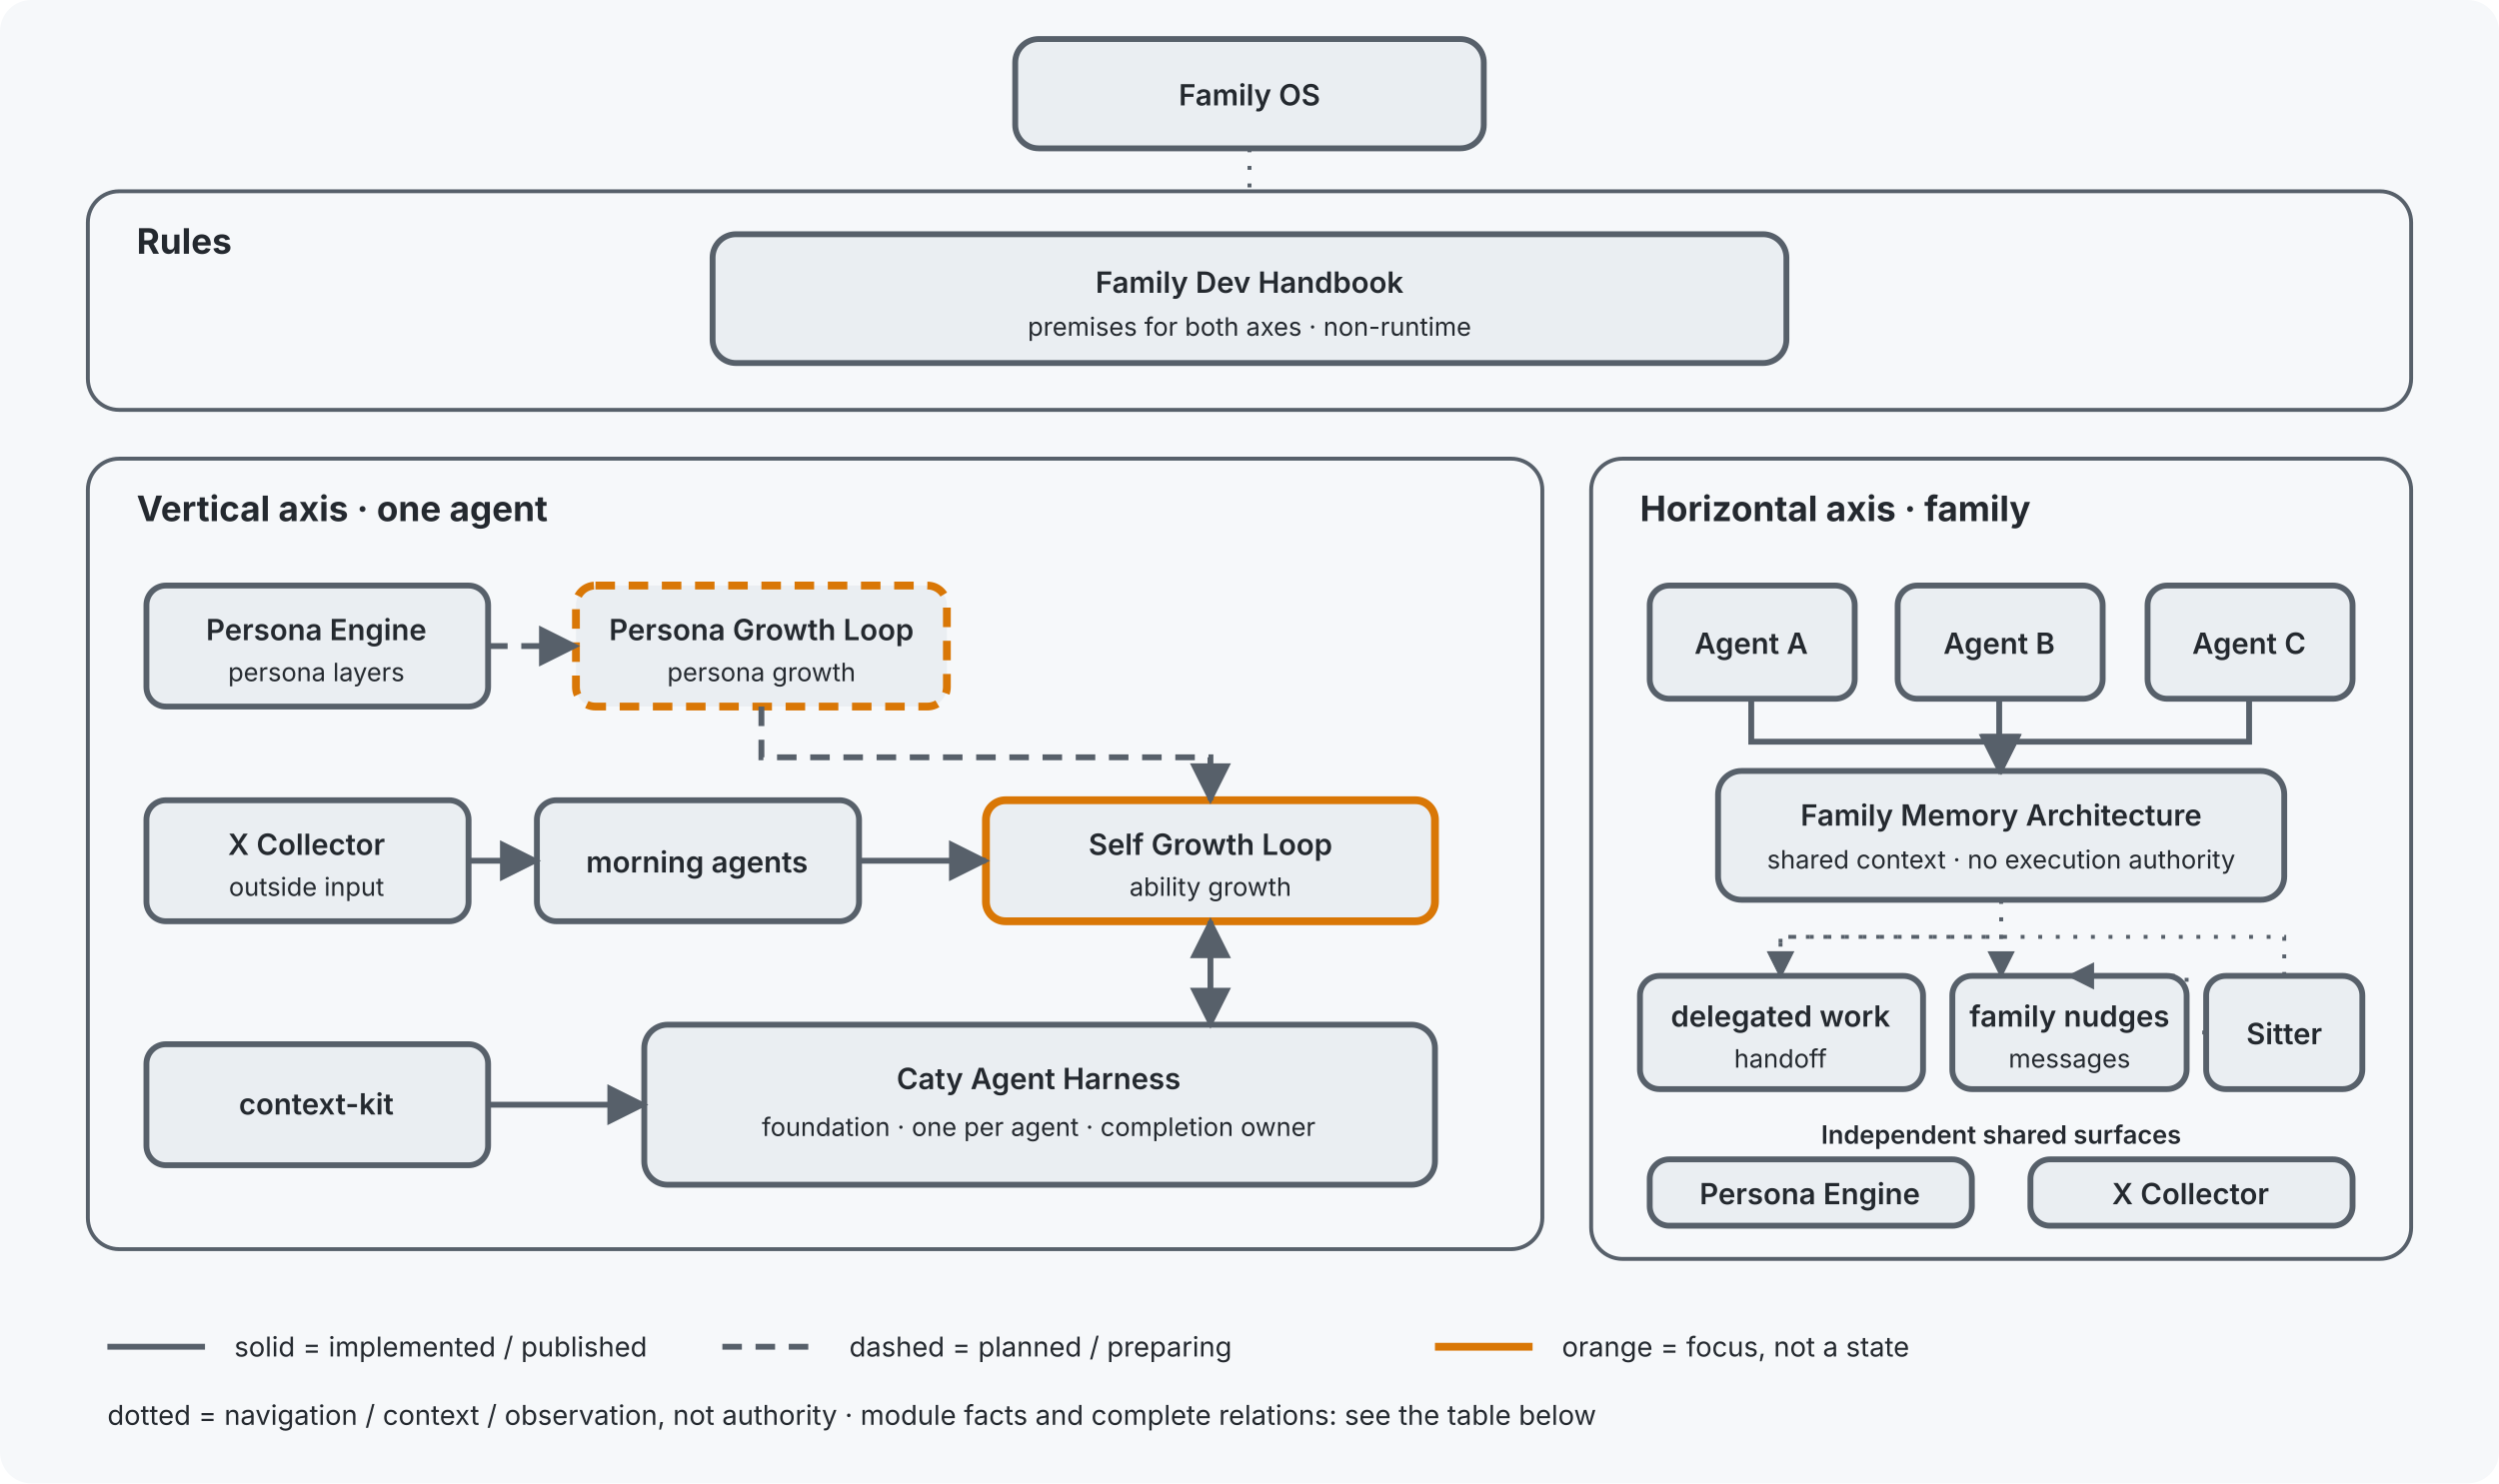
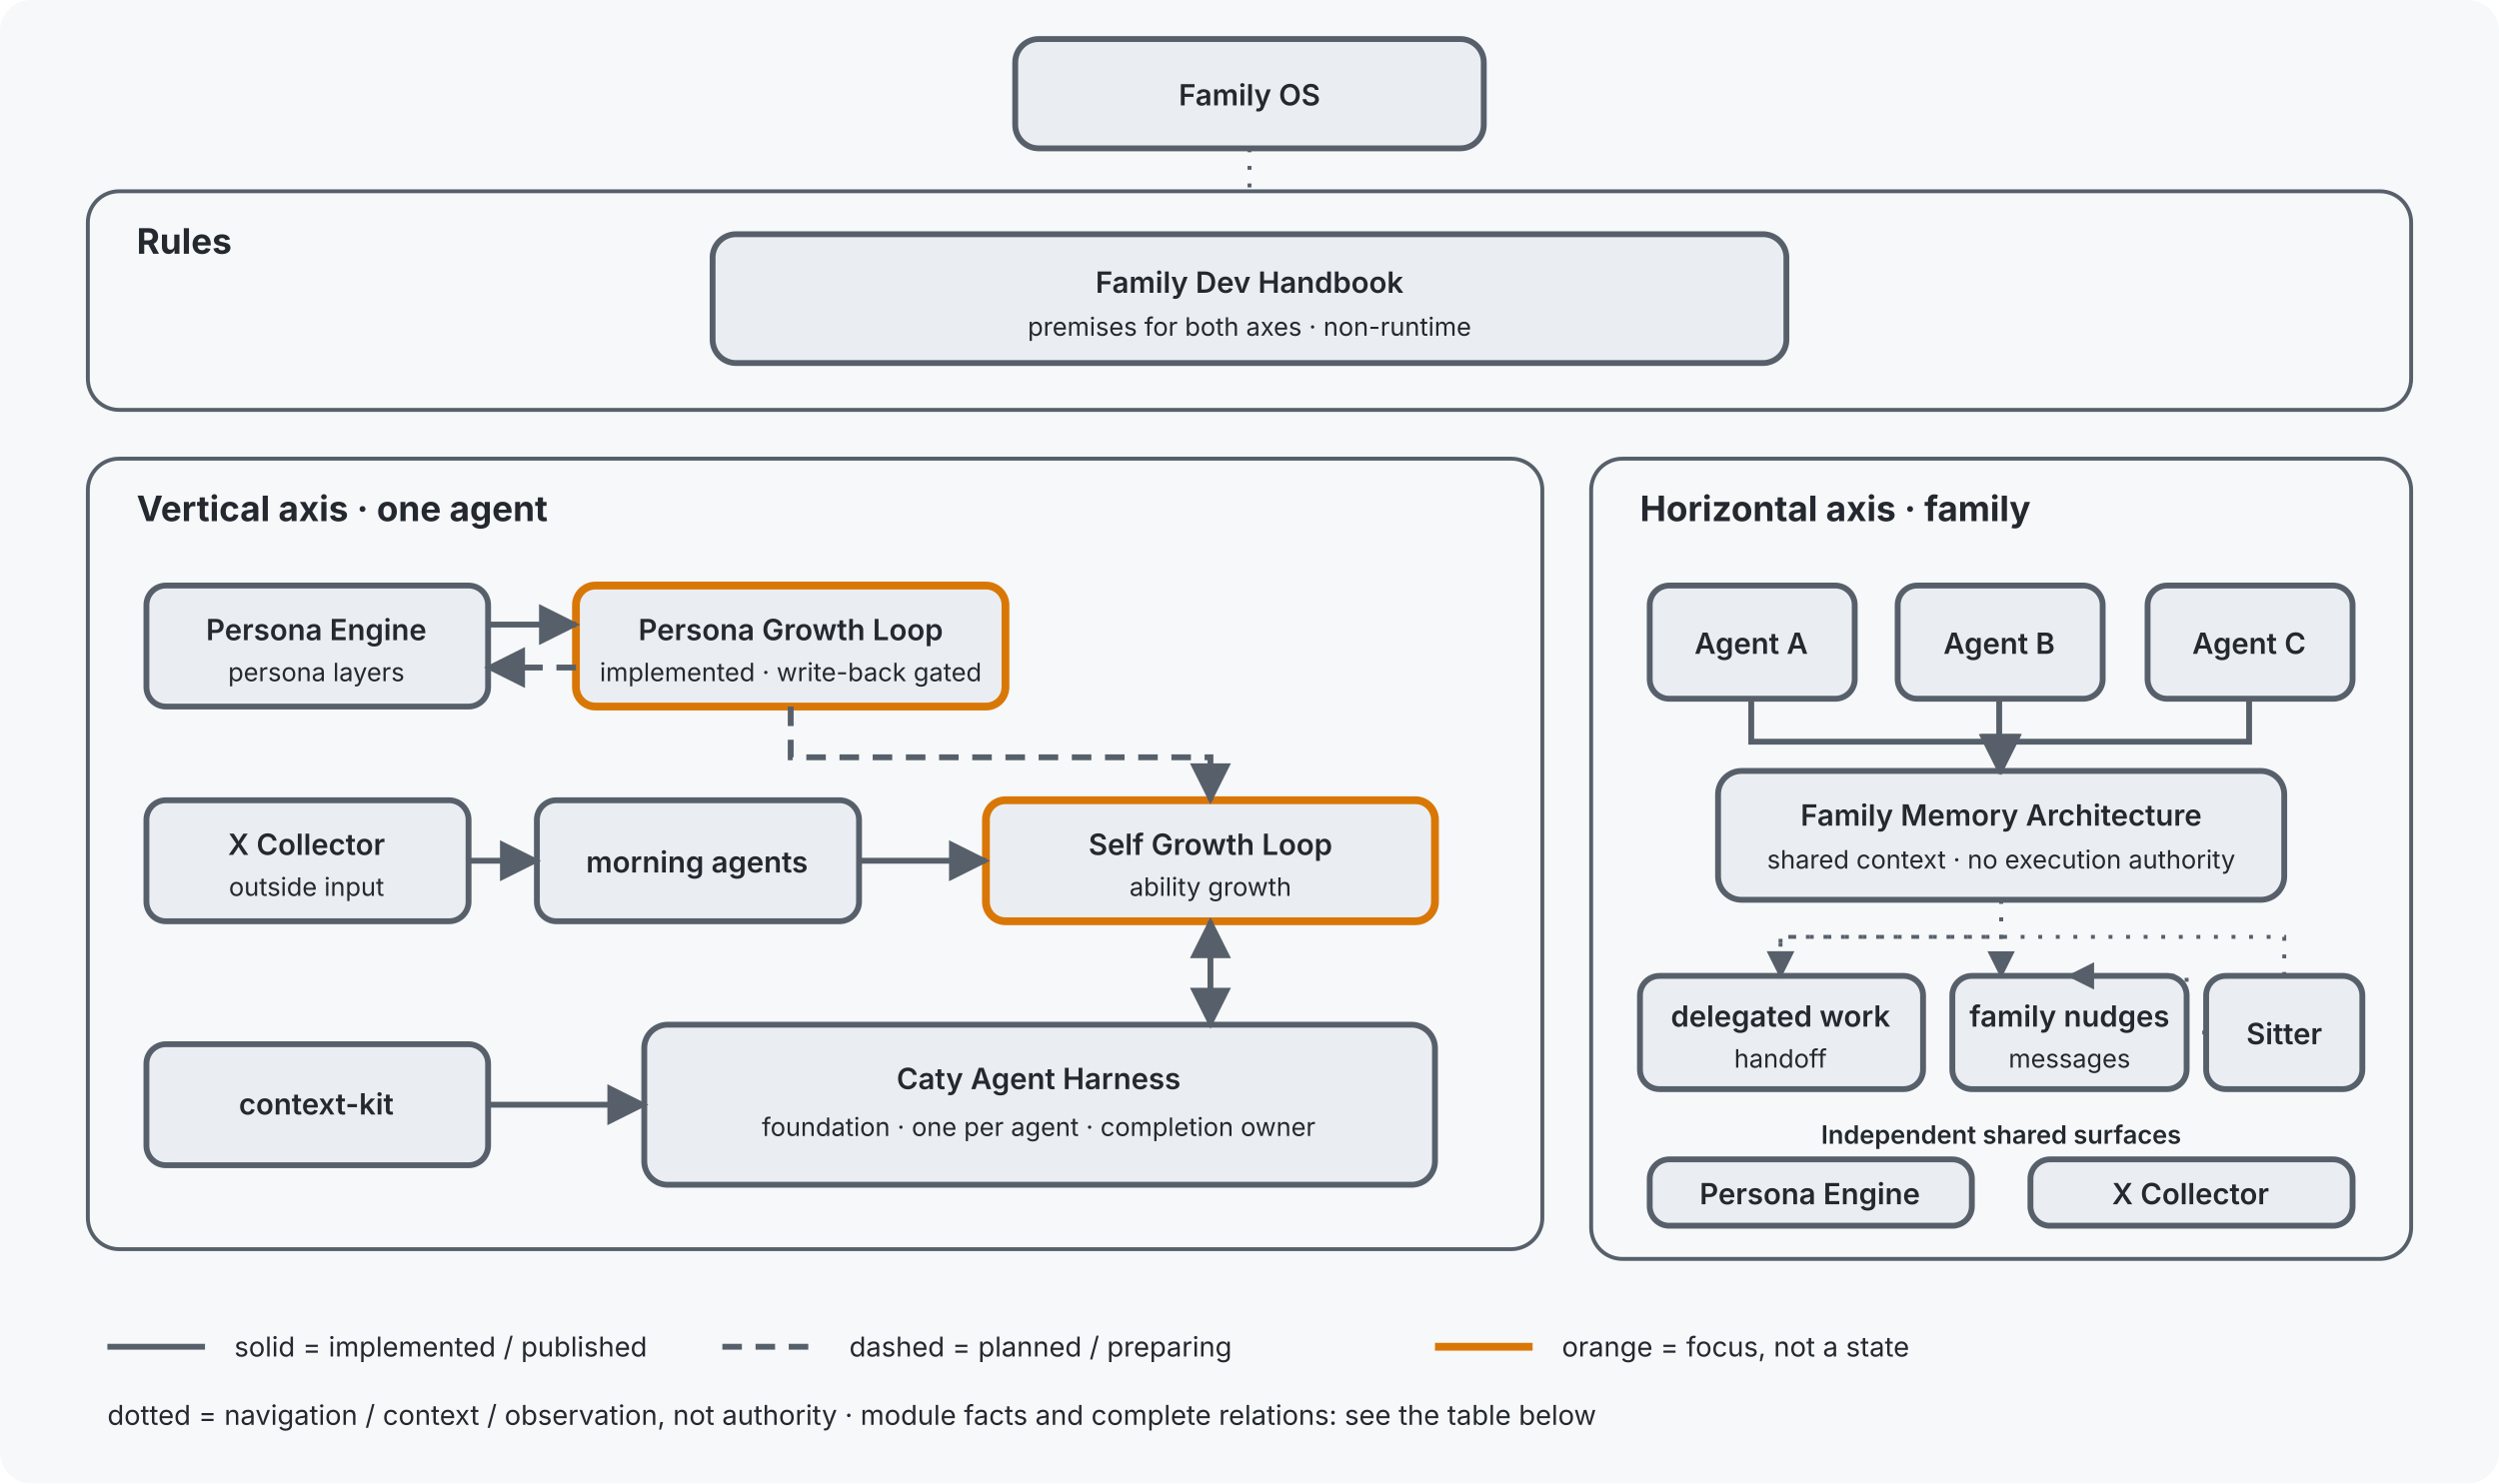
<svg xmlns="http://www.w3.org/2000/svg" viewBox="0 0 1280 760" role="img" aria-labelledby="title desc">
  <defs>
    <marker id="arrow" viewBox="0 0 10 10" refX="9" refY="5" markerWidth="7" markerHeight="7" orient="auto-start-reverse">
      <path d="M 0 0 L 10 5 L 0 10 z" fill="#57606a" />
    </marker>
    <style>
      .zone { fill: none; stroke: #57606a; stroke-width: 2; }
      .node { fill: #eaeef2; stroke: #57606a; stroke-width: 3; }
      .planned { stroke-dasharray: 10 7; }
      .focus { stroke: #d97706; stroke-width: 4; }
      .solid { fill: none; stroke: #57606a; stroke-width: 3; marker-end: url(#arrow); }
      .both { fill: none; stroke: #57606a; stroke-width: 3; marker-start: url(#arrow); marker-end: url(#arrow); }
      .dashed { fill: none; stroke: #57606a; stroke-width: 3; stroke-dasharray: 10 7; marker-end: url(#arrow); }
      .dotted { fill: none; stroke: #57606a; stroke-width: 2; stroke-dasharray: 2 7; }
      .aux { fill: none; stroke: #57606a; stroke-width: 2; stroke-dasharray: 2 7; marker-end: url(#arrow); }
      .heading { fill: #24292f; font: 700 18px -apple-system, BlinkMacSystemFont, "Segoe UI", sans-serif; }
      .label { fill: #24292f; font: 600 15px -apple-system, BlinkMacSystemFont, "Segoe UI", sans-serif; text-anchor: middle; }
      .small { fill: #24292f; font: 13px -apple-system, BlinkMacSystemFont, "Segoe UI", sans-serif; text-anchor: middle; }
      .subheading { fill: #24292f; font: 600 13px -apple-system, BlinkMacSystemFont, "Segoe UI", sans-serif; text-anchor: middle; }
      .legend { fill: #24292f; font: 14px -apple-system, BlinkMacSystemFont, "Segoe UI", sans-serif; }
    </style>
  </defs>
  <rect width="1280" height="760" rx="16" fill="#f6f8fa" />
  <rect class="node" x="520" y="20" width="240" height="56" rx="12" />
  <text class="label" x="640" y="54">Family OS</text>
  <path class="dotted" d="M640 76 V98" />
  <rect class="zone" x="45" y="98" width="1190" height="112" rx="16" />
  <text class="heading" x="70" y="130">Rules</text>
  <rect class="node" x="365" y="120" width="550" height="66" rx="12" />
  <text class="label" x="640" y="150">Family Dev Handbook</text>
  <text class="small" x="640" y="172">premises for both axes · non-runtime</text>
  <rect class="zone" x="45" y="235" width="745" height="405" rx="16" />
  <text class="heading" x="70" y="267">Vertical axis · one agent</text>
  <rect class="node" x="75" y="300" width="175" height="62" rx="10" />
  <text class="label" x="162" y="328">Persona Engine</text>
  <text class="small" x="162" y="349">persona layers</text>
-   <rect class="node planned focus" x="295" y="300" width="190" height="62" rx="10" />
-   <text class="label" x="390" y="328">Persona Growth Loop</text>
-   <text class="small" x="390" y="349">persona growth</text>
-   <path class="dashed" d="M250 331 H295" />
+   <rect class="node focus" x="295" y="300" width="220" height="62" rx="10" />
+   <text class="label" x="405" y="328">Persona Growth Loop</text>
+   <text class="small" x="405" y="349">implemented · write-back gated</text>
+   <path class="solid" d="M250 320 H295" />
+   <path class="dashed" d="M295 342 H250" />
  <rect class="node" x="75" y="410" width="165" height="62" rx="10" />
  <text class="label" x="157" y="438">X Collector</text>
  <text class="small" x="157" y="459">outside input</text>
  <rect class="node" x="275" y="410" width="165" height="62" rx="10" />
  <text class="label" x="357" y="447">morning agents</text>
  <rect class="node focus" x="505" y="410" width="230" height="62" rx="10" />
  <text class="label" x="620" y="438">Self Growth Loop</text>
  <text class="small" x="620" y="459">ability growth</text>
  <path class="solid" d="M240 441 H275" />
  <path class="solid" d="M440 441 H505" />
-   <path class="dashed" d="M390 362 V388 H620 V410" />
+   <path class="dashed" d="M405 362 V388 H620 V410" />
  <rect class="node" x="75" y="535" width="175" height="62" rx="10" />
  <text class="label" x="162" y="571">context-kit</text>
  <rect class="node" x="330" y="525" width="405" height="82" rx="12" />
  <text class="label" x="532" y="558">Caty Agent Harness</text>
  <text class="small" x="532" y="582">foundation · one per agent · completion owner</text>
  <path class="solid" d="M250 566 H330" />
  <path class="both" d="M620 472 V525" />
  <rect class="zone" x="815" y="235" width="420" height="410" rx="16" />
  <text class="heading" x="840" y="267">Horizontal axis · family</text>
  <rect class="node" x="845" y="300" width="105" height="58" rx="10" />
  <text class="label" x="897" y="335">Agent A</text>
  <rect class="node" x="972" y="300" width="105" height="58" rx="10" />
  <text class="label" x="1024" y="335">Agent B</text>
  <rect class="node" x="1100" y="300" width="105" height="58" rx="10" />
  <text class="label" x="1152" y="335">Agent C</text>
  <rect class="node" x="880" y="395" width="290" height="66" rx="12" />
  <text class="label" x="1025" y="423">Family Memory Architecture</text>
  <text class="small" x="1025" y="445">shared context · no execution authority</text>
  <path class="solid" d="M897 358 V380 H1025 V395" />
  <path class="solid" d="M1024 358 V395" />
  <path class="solid" d="M1152 358 V380 H1025 V395" />
  <rect class="node" x="840" y="500" width="145" height="58" rx="10" />
  <text class="label" x="912" y="526">delegated work</text>
  <text class="small" x="912" y="547">handoff</text>
  <rect class="node" x="1000" y="500" width="120" height="58" rx="10" />
  <text class="label" x="1060" y="526">family nudges</text>
  <text class="small" x="1060" y="547">messages</text>
  <rect class="node" x="1130" y="500" width="80" height="58" rx="10" />
  <text class="label" x="1170" y="535">Sitter</text>
  <path class="aux" d="M1025 461 V480 H912 V500" />
  <path class="aux" d="M1025 461 V500" />
  <path class="aux" d="M1130 529 H1120 V500 H1060" />
  <path class="aux" d="M1170 500 V480 H912 V500" />
  <text class="subheading" x="1025" y="586">Independent shared surfaces</text>
  <rect class="node" x="845" y="594" width="165" height="34" rx="10" />
  <text class="label" x="927" y="617">Persona Engine</text>
  <rect class="node" x="1040" y="594" width="165" height="34" rx="10" />
  <text class="label" x="1122" y="617">X Collector</text>
  <line x1="55" y1="690" x2="105" y2="690" stroke="#57606a" stroke-width="3" />
  <text class="legend" x="120" y="695">solid = implemented / published</text>
  <line x1="370" y1="690" x2="420" y2="690" stroke="#57606a" stroke-width="3" stroke-dasharray="10 7" />
  <text class="legend" x="435" y="695">dashed = planned / preparing</text>
  <line x1="735" y1="690" x2="785" y2="690" stroke="#d97706" stroke-width="4" />
  <text class="legend" x="800" y="695">orange = focus, not a state</text>
  <text class="legend" x="55" y="730">dotted = navigation / context / observation, not authority · module facts and complete relations: see the table below</text>
</svg>
